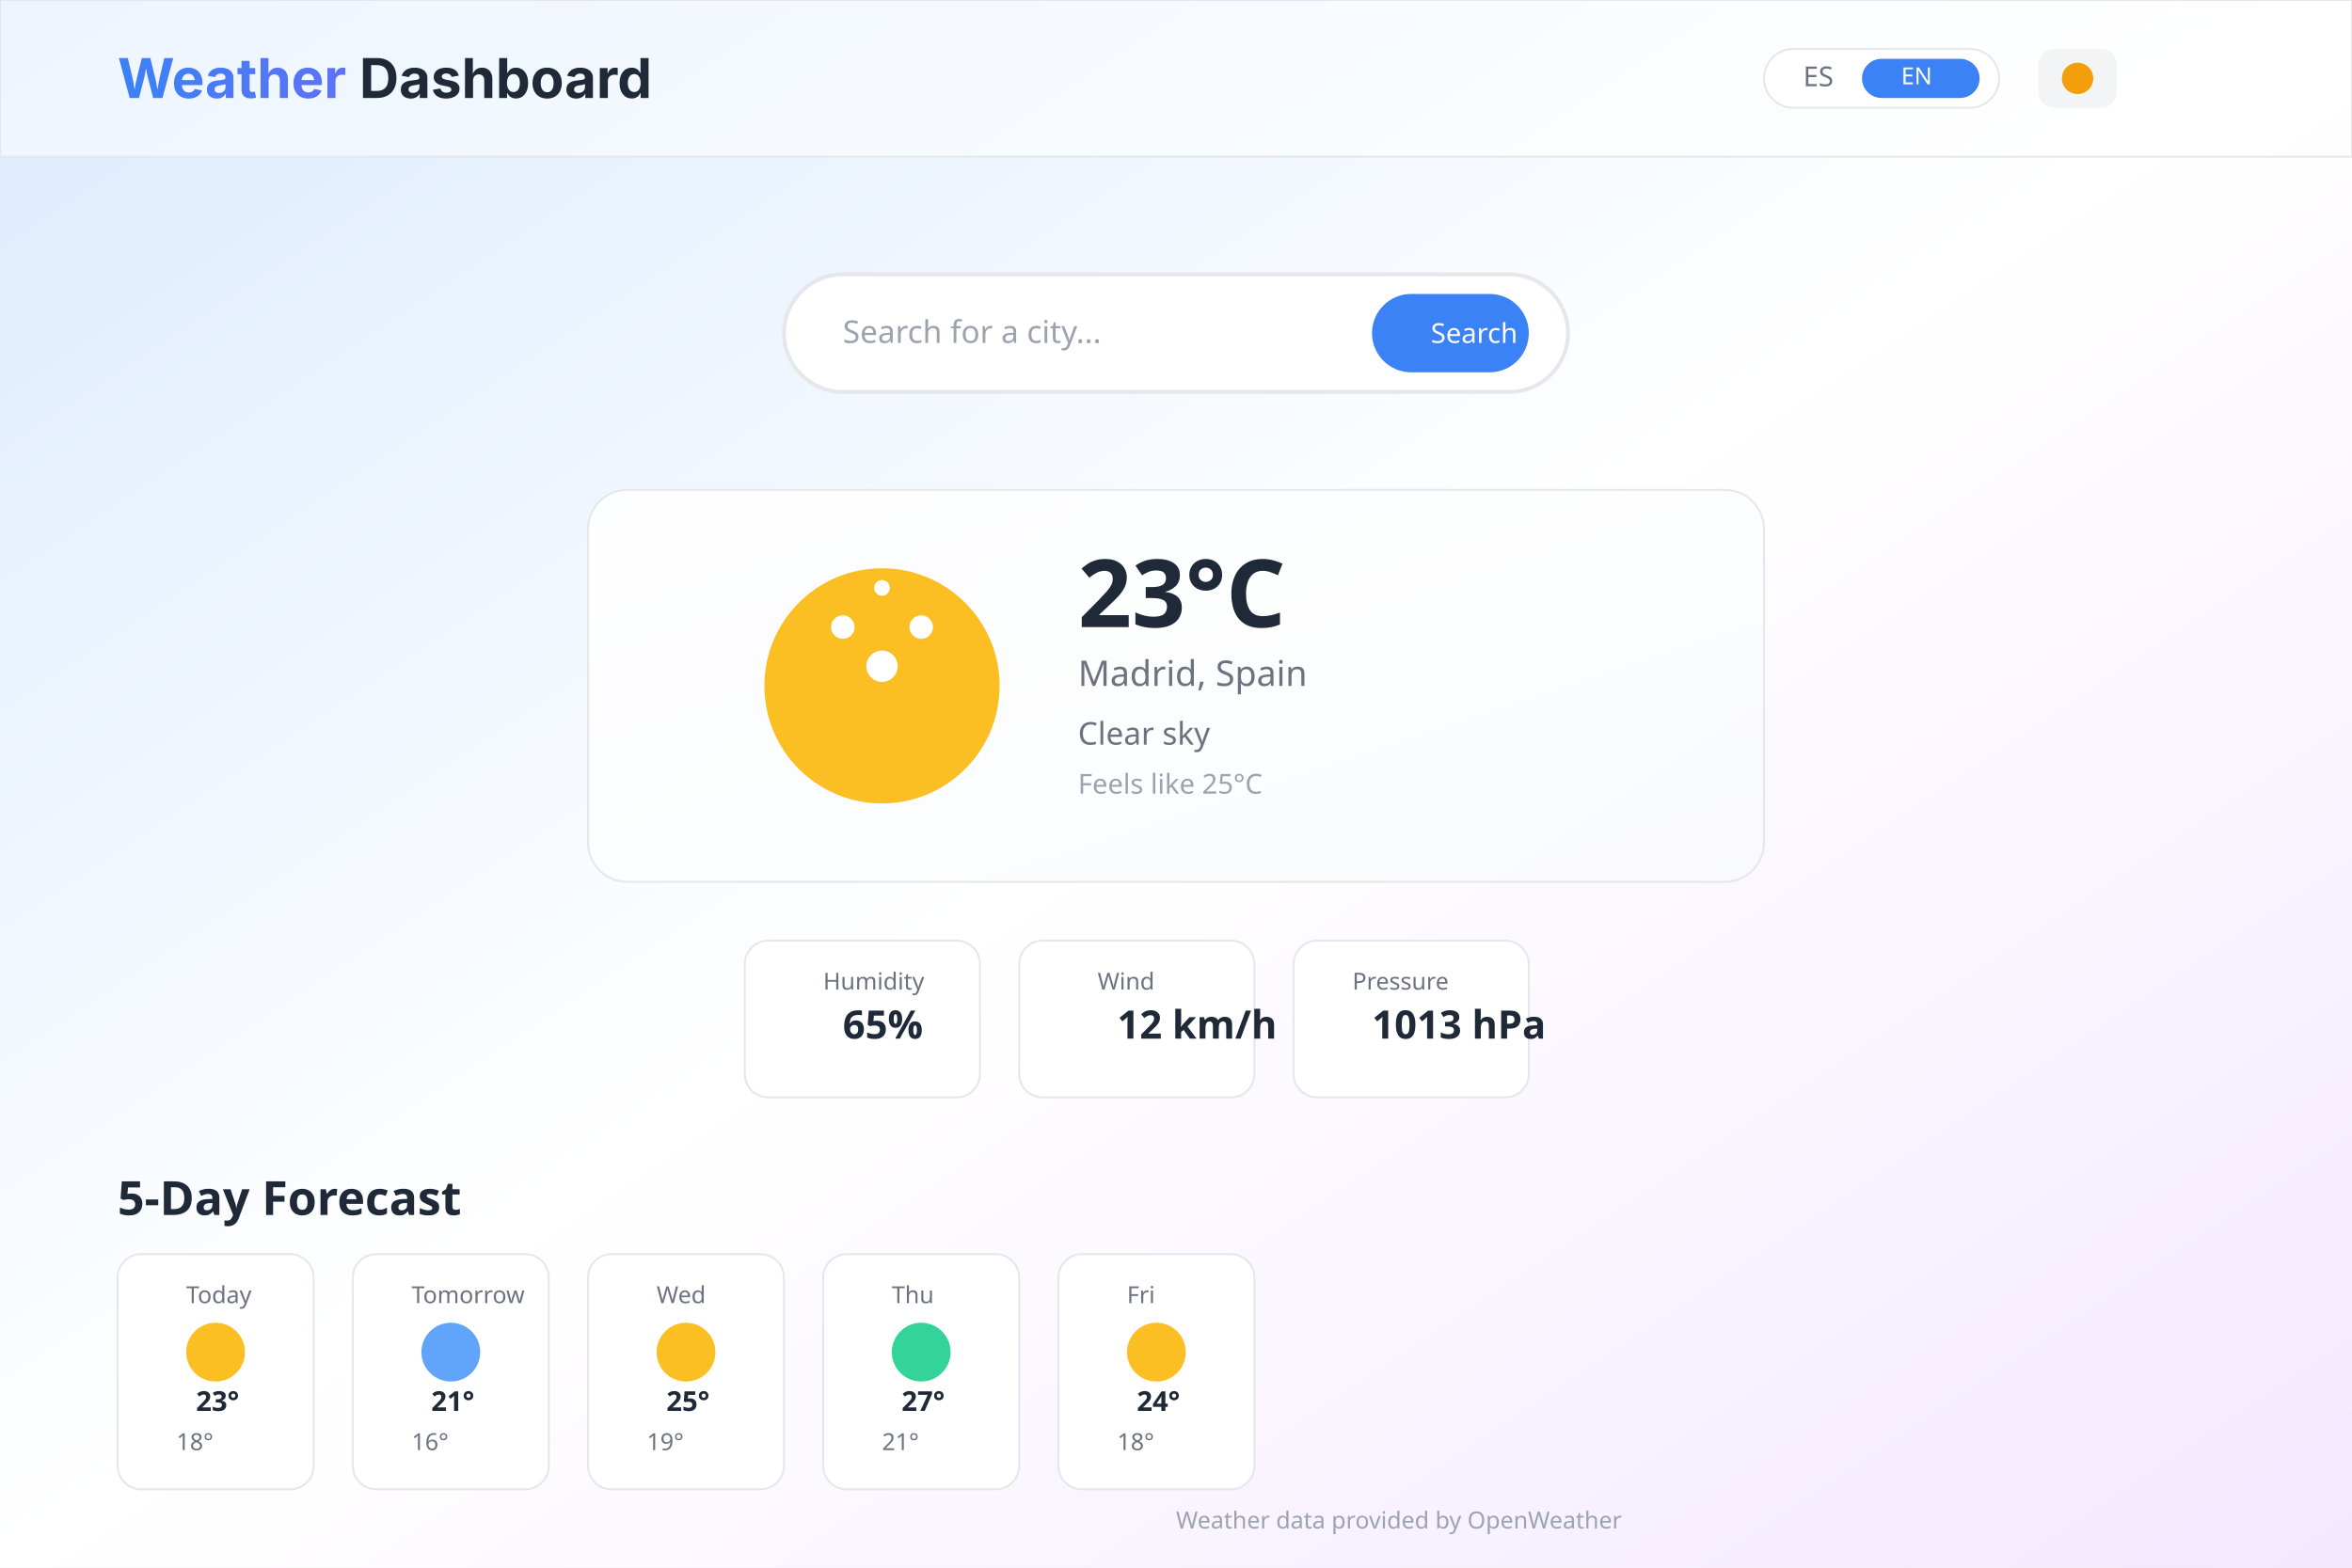
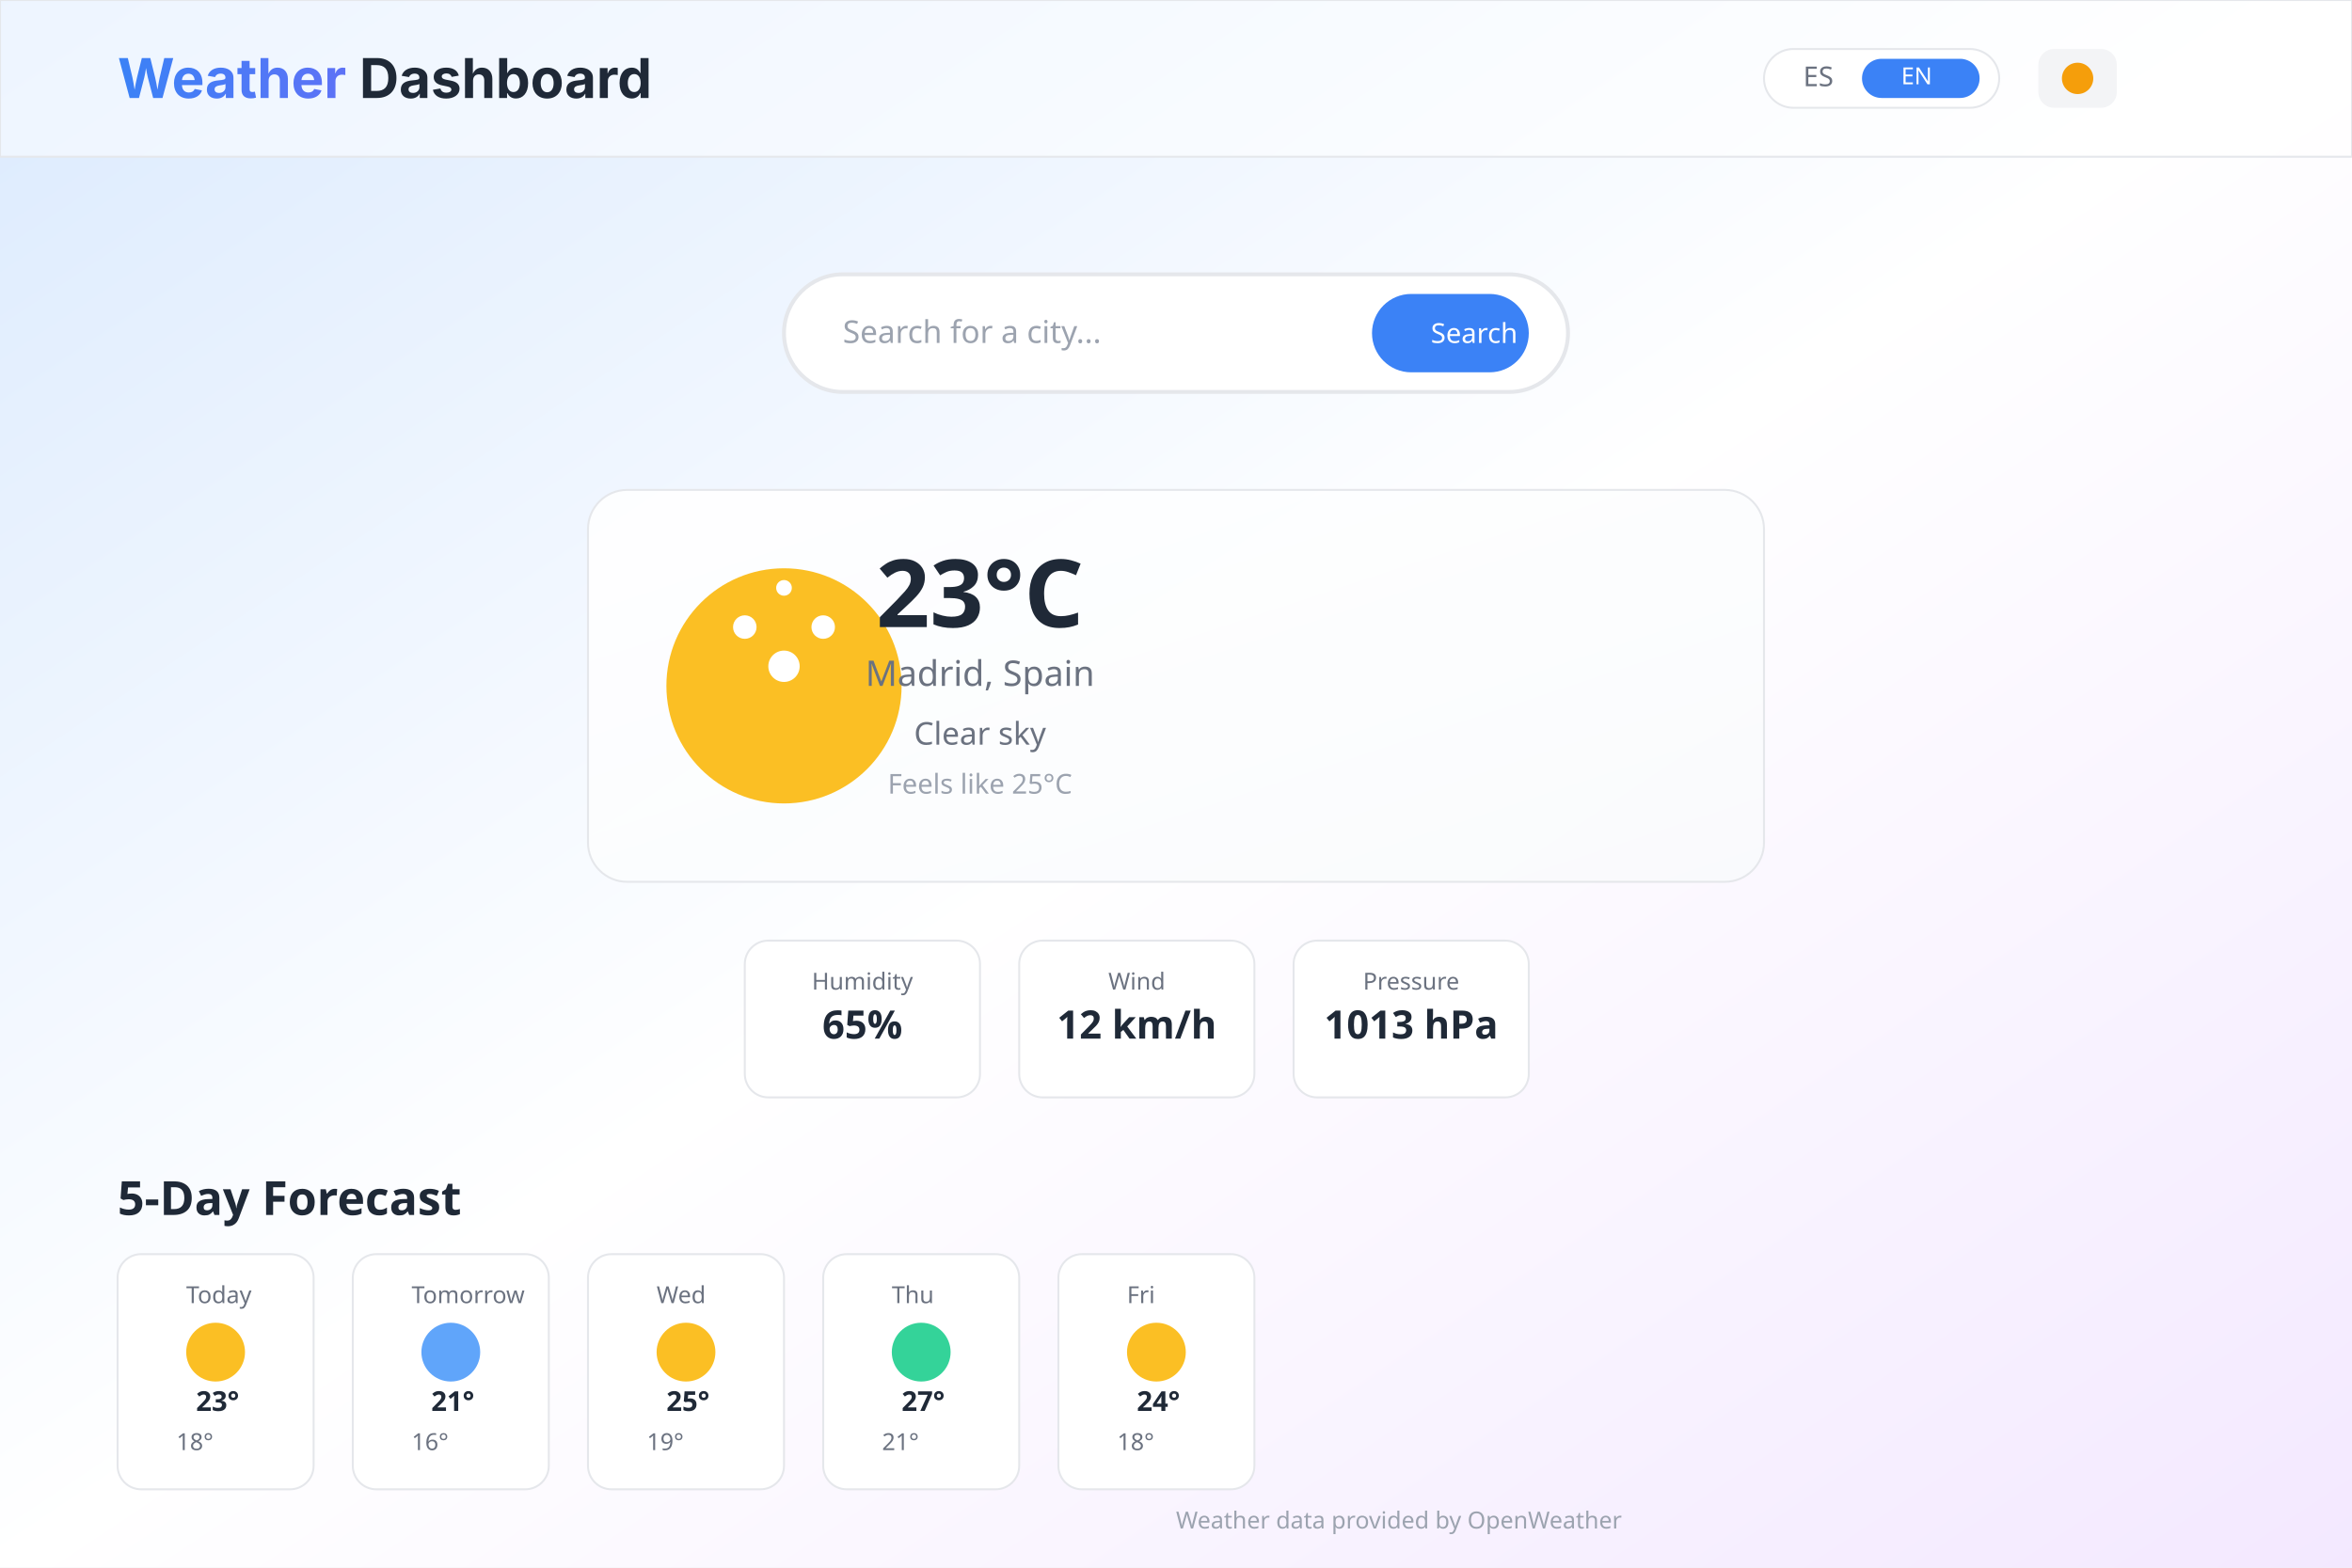
<svg xmlns="http://www.w3.org/2000/svg" viewBox="0 0 1200 800">
  <rect width="1200" height="800" fill="url(#gradient)" />
  <defs>
    <linearGradient id="gradient" x1="0%" y1="0%" x2="100%" y2="100%">
      <stop offset="0%" style="stop-color:#dbeafe;stop-opacity:1" />
      <stop offset="50%" style="stop-color:#ffffff;stop-opacity:1" />
      <stop offset="100%" style="stop-color:#f3e8ff;stop-opacity:1" />
    </linearGradient>
    <linearGradient id="cardGradient" x1="0%" y1="0%" x2="100%" y2="100%">
      <stop offset="0%" style="stop-color:#ffffff;stop-opacity:0.9" />
      <stop offset="100%" style="stop-color:#f8fafc;stop-opacity:0.9" />
    </linearGradient>
    <linearGradient id="blueGradient" x1="0%" y1="0%" x2="100%" y2="0%">
      <stop offset="0%" style="stop-color:#3b82f6;stop-opacity:1" />
      <stop offset="100%" style="stop-color:#8b5cf6;stop-opacity:1" />
    </linearGradient>
  </defs>
  <rect x="0" y="0" width="1200" height="80" fill="rgba(255,255,255,0.5)" stroke="#e5e7eb" stroke-width="1" />
  <text x="60" y="50" font-family="system-ui, -apple-system, sans-serif" font-size="28" font-weight="bold" fill="#1f2937">
    <tspan fill="url(#blueGradient)">Weather</tspan> Dashboard
  </text>
  <rect x="900" y="25" width="120" height="30" rx="15" fill="#ffffff" stroke="#e5e7eb" />
  <text x="920" y="44" font-family="system-ui" font-size="14" fill="#6b7280">ES</text>
  <rect x="950" y="30" width="60" height="20" rx="10" fill="#3b82f6" />
  <text x="970" y="43" font-family="system-ui" font-size="12" fill="#ffffff">EN</text>
  <rect x="1040" y="25" width="40" height="30" rx="8" fill="#f3f4f6" />
  <circle cx="1060" cy="40" r="8" fill="#f59e0b" />
  <rect x="400" y="140" width="400" height="60" rx="30" fill="#ffffff" stroke="#e5e7eb" stroke-width="2" />
  <text x="430" y="175" font-family="system-ui" font-size="16" fill="#9ca3af">Search for a city...</text>
  <rect x="700" y="150" width="80" height="40" rx="20" fill="#3b82f6" />
  <text x="730" y="175" font-family="system-ui" font-size="14" fill="#ffffff">Search</text>
  <rect x="300" y="250" width="600" height="200" rx="20" fill="url(#cardGradient)" stroke="#e5e7eb" stroke-width="1" />
-   <circle cx="450" cy="350" r="60" fill="#fbbf24" />
-   <circle cx="450" cy="340" r="8" fill="#ffffff" />
-   <circle cx="430" cy="320" r="6" fill="#ffffff" />
-   <circle cx="470" cy="320" r="6" fill="#ffffff" />
-   <circle cx="450" cy="300" r="4" fill="#ffffff" />
-   <text x="550" y="320" font-family="system-ui" font-size="48" font-weight="bold" fill="#1f2937">23°C</text>
-   <text x="550" y="350" font-family="system-ui" font-size="18" fill="#6b7280">Madrid, Spain</text>
-   <text x="550" y="380" font-family="system-ui" font-size="16" fill="#6b7280">Clear sky</text>
-   <text x="550" y="405" font-family="system-ui" font-size="14" fill="#9ca3af">Feels like 25°C</text>
+   <circle cx="400" cy="350" r="60" fill="#fbbf24" />
+   <circle cx="400" cy="340" r="8" fill="#ffffff" />
+   <circle cx="380" cy="320" r="6" fill="#ffffff" />
+   <circle cx="420" cy="320" r="6" fill="#ffffff" />
+   <circle cx="400" cy="300" r="4" fill="#ffffff" />
+   <text x="500" y="320" font-family="system-ui" font-size="48" font-weight="bold" fill="#1f2937" text-anchor="middle">23°C</text>
+   <text x="500" y="350" font-family="system-ui" font-size="18" fill="#6b7280" text-anchor="middle">Madrid, Spain</text>
+   <text x="500" y="380" font-family="system-ui" font-size="16" fill="#6b7280" text-anchor="middle">Clear sky</text>
+   <text x="500" y="405" font-family="system-ui" font-size="14" fill="#9ca3af" text-anchor="middle">Feels like 25°C</text>
  <rect x="380" y="480" width="120" height="80" rx="12" fill="#ffffff" stroke="#e5e7eb" />
-   <text x="420" y="505" font-family="system-ui" font-size="12" fill="#6b7280">Humidity</text>
-   <text x="430" y="530" font-family="system-ui" font-size="20" font-weight="bold" fill="#1f2937">65%</text>
+   <text x="440" y="505" font-family="system-ui" font-size="12" fill="#6b7280" text-anchor="middle">Humidity</text>
+   <text x="440" y="530" font-family="system-ui" font-size="20" font-weight="bold" fill="#1f2937" text-anchor="middle">65%</text>
  <rect x="520" y="480" width="120" height="80" rx="12" fill="#ffffff" stroke="#e5e7eb" />
-   <text x="560" y="505" font-family="system-ui" font-size="12" fill="#6b7280">Wind</text>
-   <text x="570" y="530" font-family="system-ui" font-size="20" font-weight="bold" fill="#1f2937">12 km/h</text>
+   <text x="580" y="505" font-family="system-ui" font-size="12" fill="#6b7280" text-anchor="middle">Wind</text>
+   <text x="580" y="530" font-family="system-ui" font-size="20" font-weight="bold" fill="#1f2937" text-anchor="middle">12 km/h</text>
  <rect x="660" y="480" width="120" height="80" rx="12" fill="#ffffff" stroke="#e5e7eb" />
-   <text x="690" y="505" font-family="system-ui" font-size="12" fill="#6b7280">Pressure</text>
-   <text x="700" y="530" font-family="system-ui" font-size="20" font-weight="bold" fill="#1f2937">1013 hPa</text>
+   <text x="720" y="505" font-family="system-ui" font-size="12" fill="#6b7280" text-anchor="middle">Pressure</text>
+   <text x="720" y="530" font-family="system-ui" font-size="20" font-weight="bold" fill="#1f2937" text-anchor="middle">1013 hPa</text>
  <text x="60" y="620" font-family="system-ui" font-size="24" font-weight="bold" fill="#1f2937">5-Day Forecast</text>
  <rect x="60" y="640" width="100" height="120" rx="12" fill="#ffffff" stroke="#e5e7eb" />
  <text x="95" y="665" font-family="system-ui" font-size="12" fill="#6b7280">Today</text>
  <circle cx="110" cy="690" r="15" fill="#fbbf24" />
  <text x="100" y="720" font-family="system-ui" font-size="14" font-weight="bold" fill="#1f2937">23°</text>
  <text x="90" y="740" font-family="system-ui" font-size="12" fill="#6b7280">18°</text>
  <rect x="180" y="640" width="100" height="120" rx="12" fill="#ffffff" stroke="#e5e7eb" />
  <text x="210" y="665" font-family="system-ui" font-size="12" fill="#6b7280">Tomorrow</text>
  <circle cx="230" cy="690" r="15" fill="#60a5fa" />
  <text x="220" y="720" font-family="system-ui" font-size="14" font-weight="bold" fill="#1f2937">21°</text>
  <text x="210" y="740" font-family="system-ui" font-size="12" fill="#6b7280">16°</text>
  <rect x="300" y="640" width="100" height="120" rx="12" fill="#ffffff" stroke="#e5e7eb" />
  <text x="335" y="665" font-family="system-ui" font-size="12" fill="#6b7280">Wed</text>
  <circle cx="350" cy="690" r="15" fill="#fbbf24" />
  <text x="340" y="720" font-family="system-ui" font-size="14" font-weight="bold" fill="#1f2937">25°</text>
  <text x="330" y="740" font-family="system-ui" font-size="12" fill="#6b7280">19°</text>
  <rect x="420" y="640" width="100" height="120" rx="12" fill="#ffffff" stroke="#e5e7eb" />
  <text x="455" y="665" font-family="system-ui" font-size="12" fill="#6b7280">Thu</text>
  <circle cx="470" cy="690" r="15" fill="#34d399" />
  <text x="460" y="720" font-family="system-ui" font-size="14" font-weight="bold" fill="#1f2937">27°</text>
  <text x="450" y="740" font-family="system-ui" font-size="12" fill="#6b7280">21°</text>
  <rect x="540" y="640" width="100" height="120" rx="12" fill="#ffffff" stroke="#e5e7eb" />
  <text x="575" y="665" font-family="system-ui" font-size="12" fill="#6b7280">Fri</text>
  <circle cx="590" cy="690" r="15" fill="#fbbf24" />
  <text x="580" y="720" font-family="system-ui" font-size="14" font-weight="bold" fill="#1f2937">24°</text>
  <text x="570" y="740" font-family="system-ui" font-size="12" fill="#6b7280">18°</text>
  <text x="600" y="780" font-family="system-ui" font-size="12" fill="#9ca3af">Weather data provided by OpenWeather</text>
</svg>
